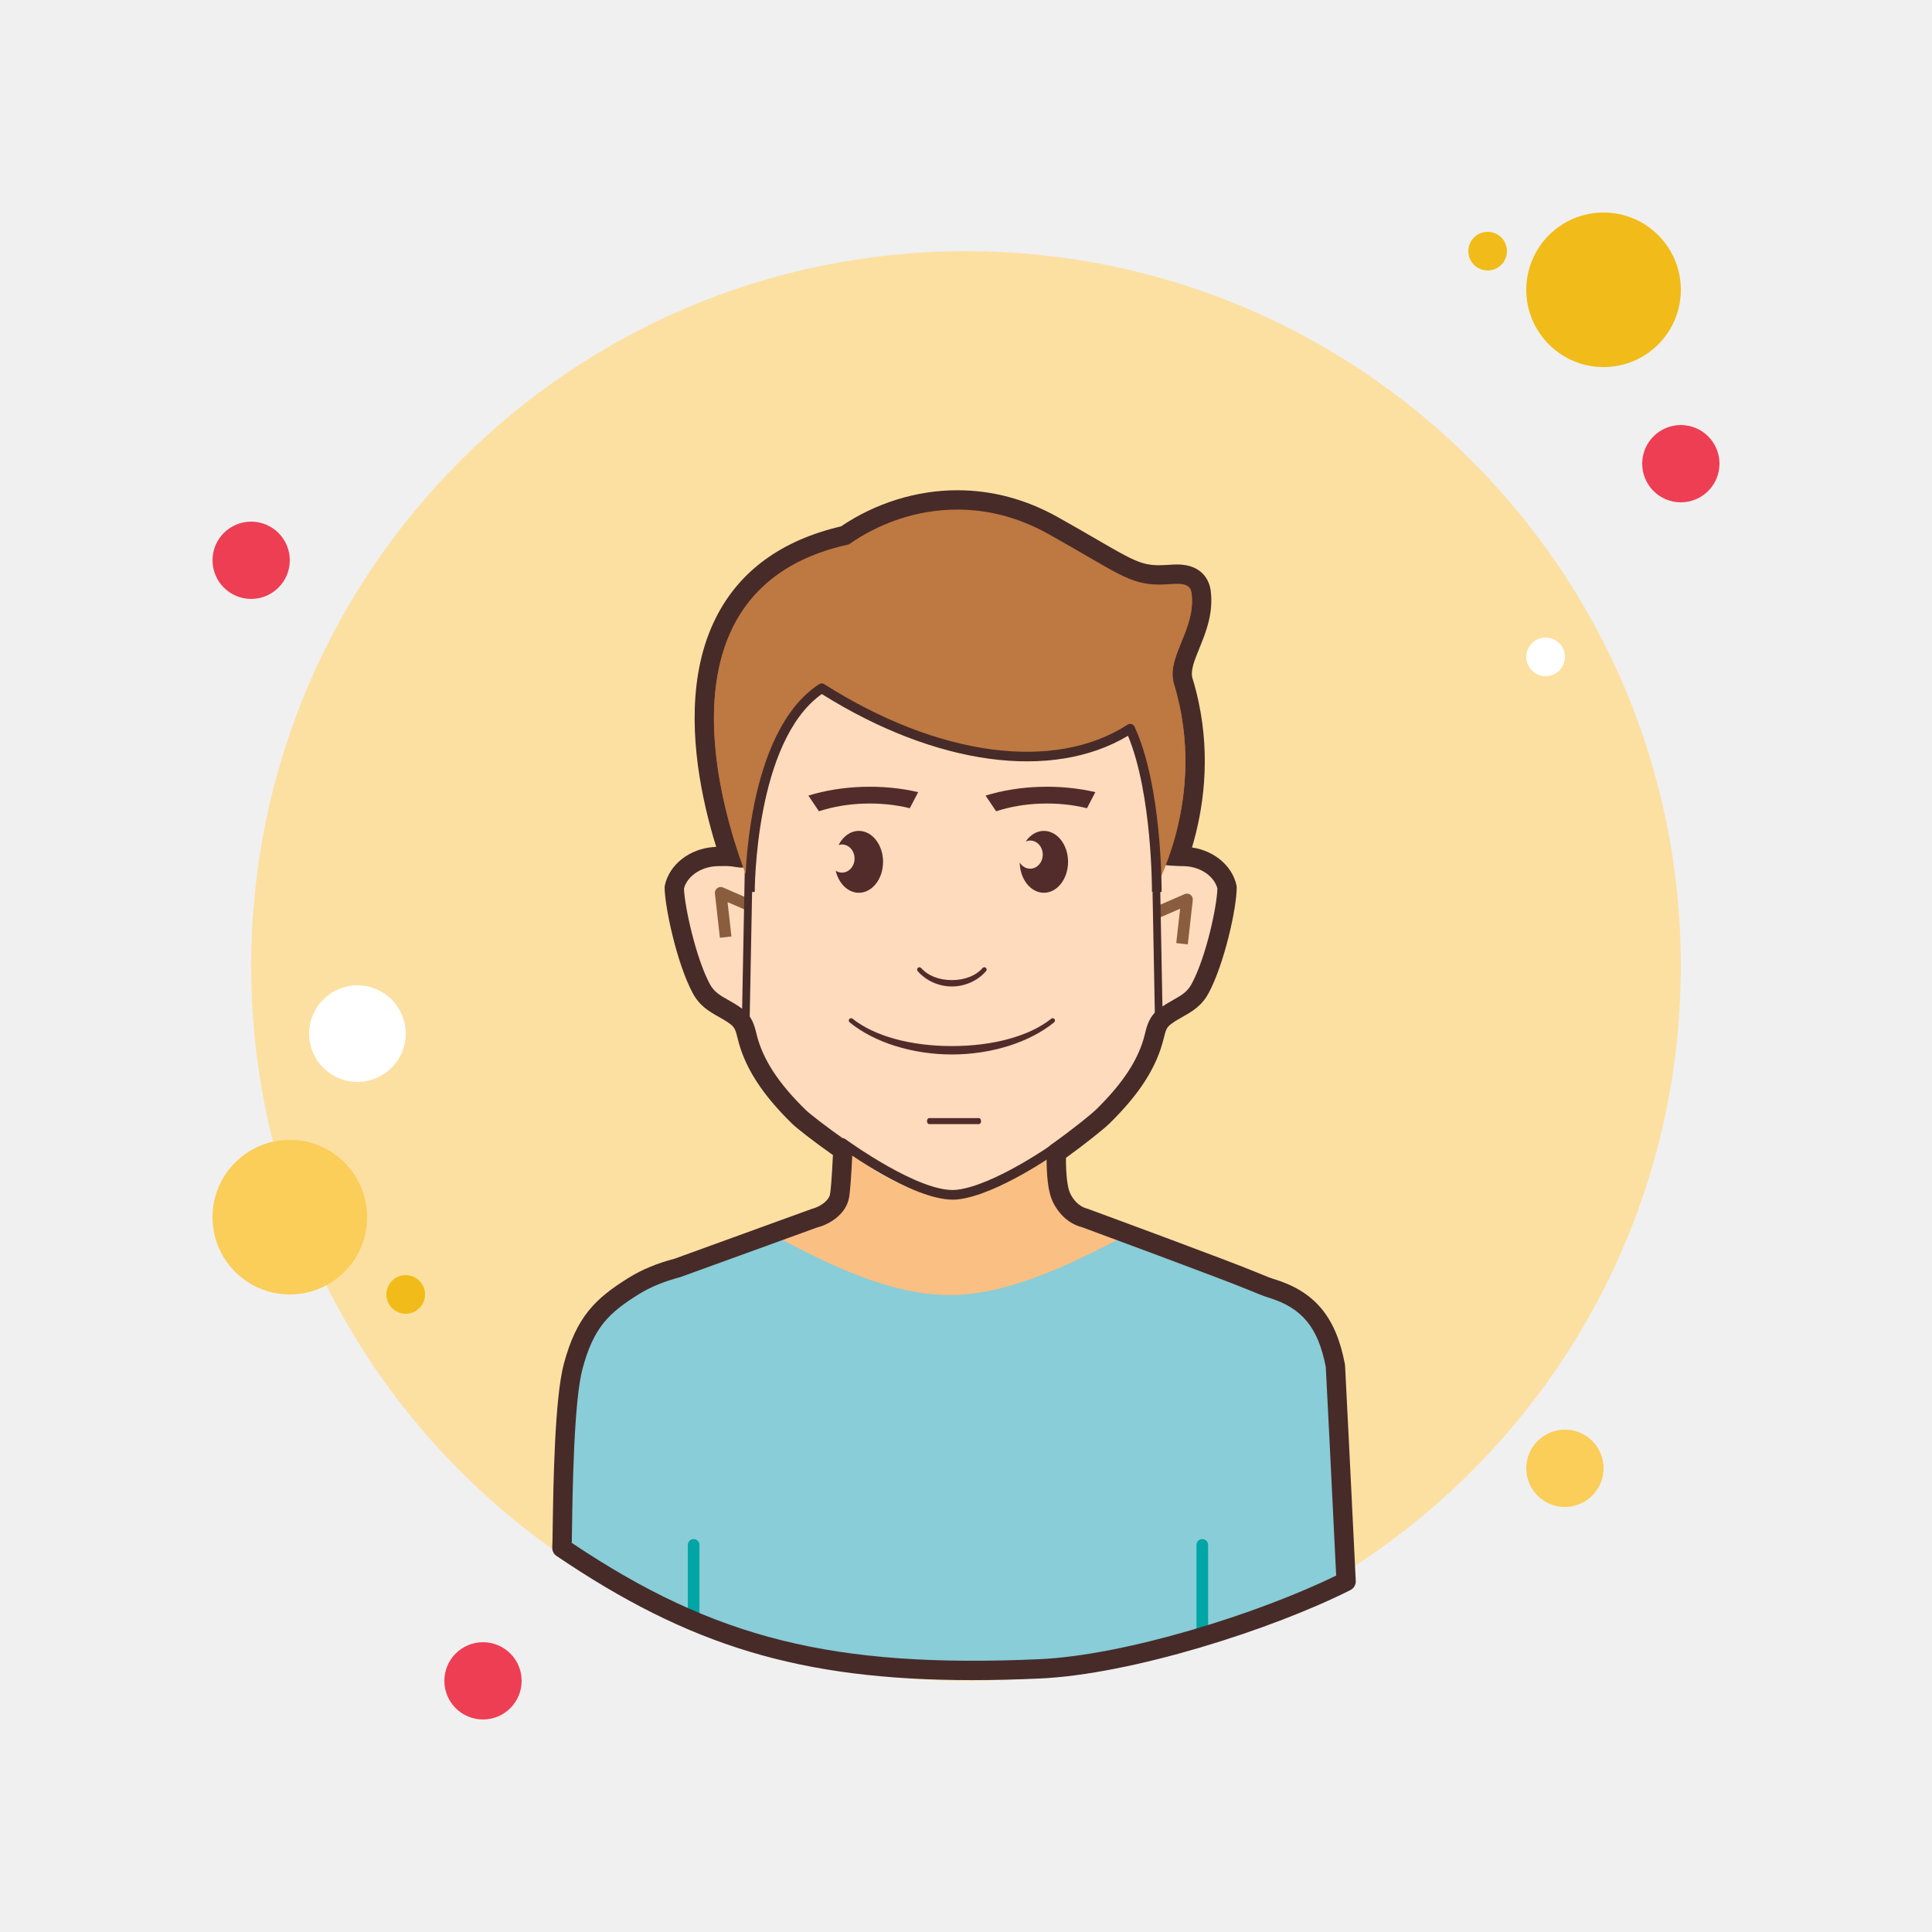
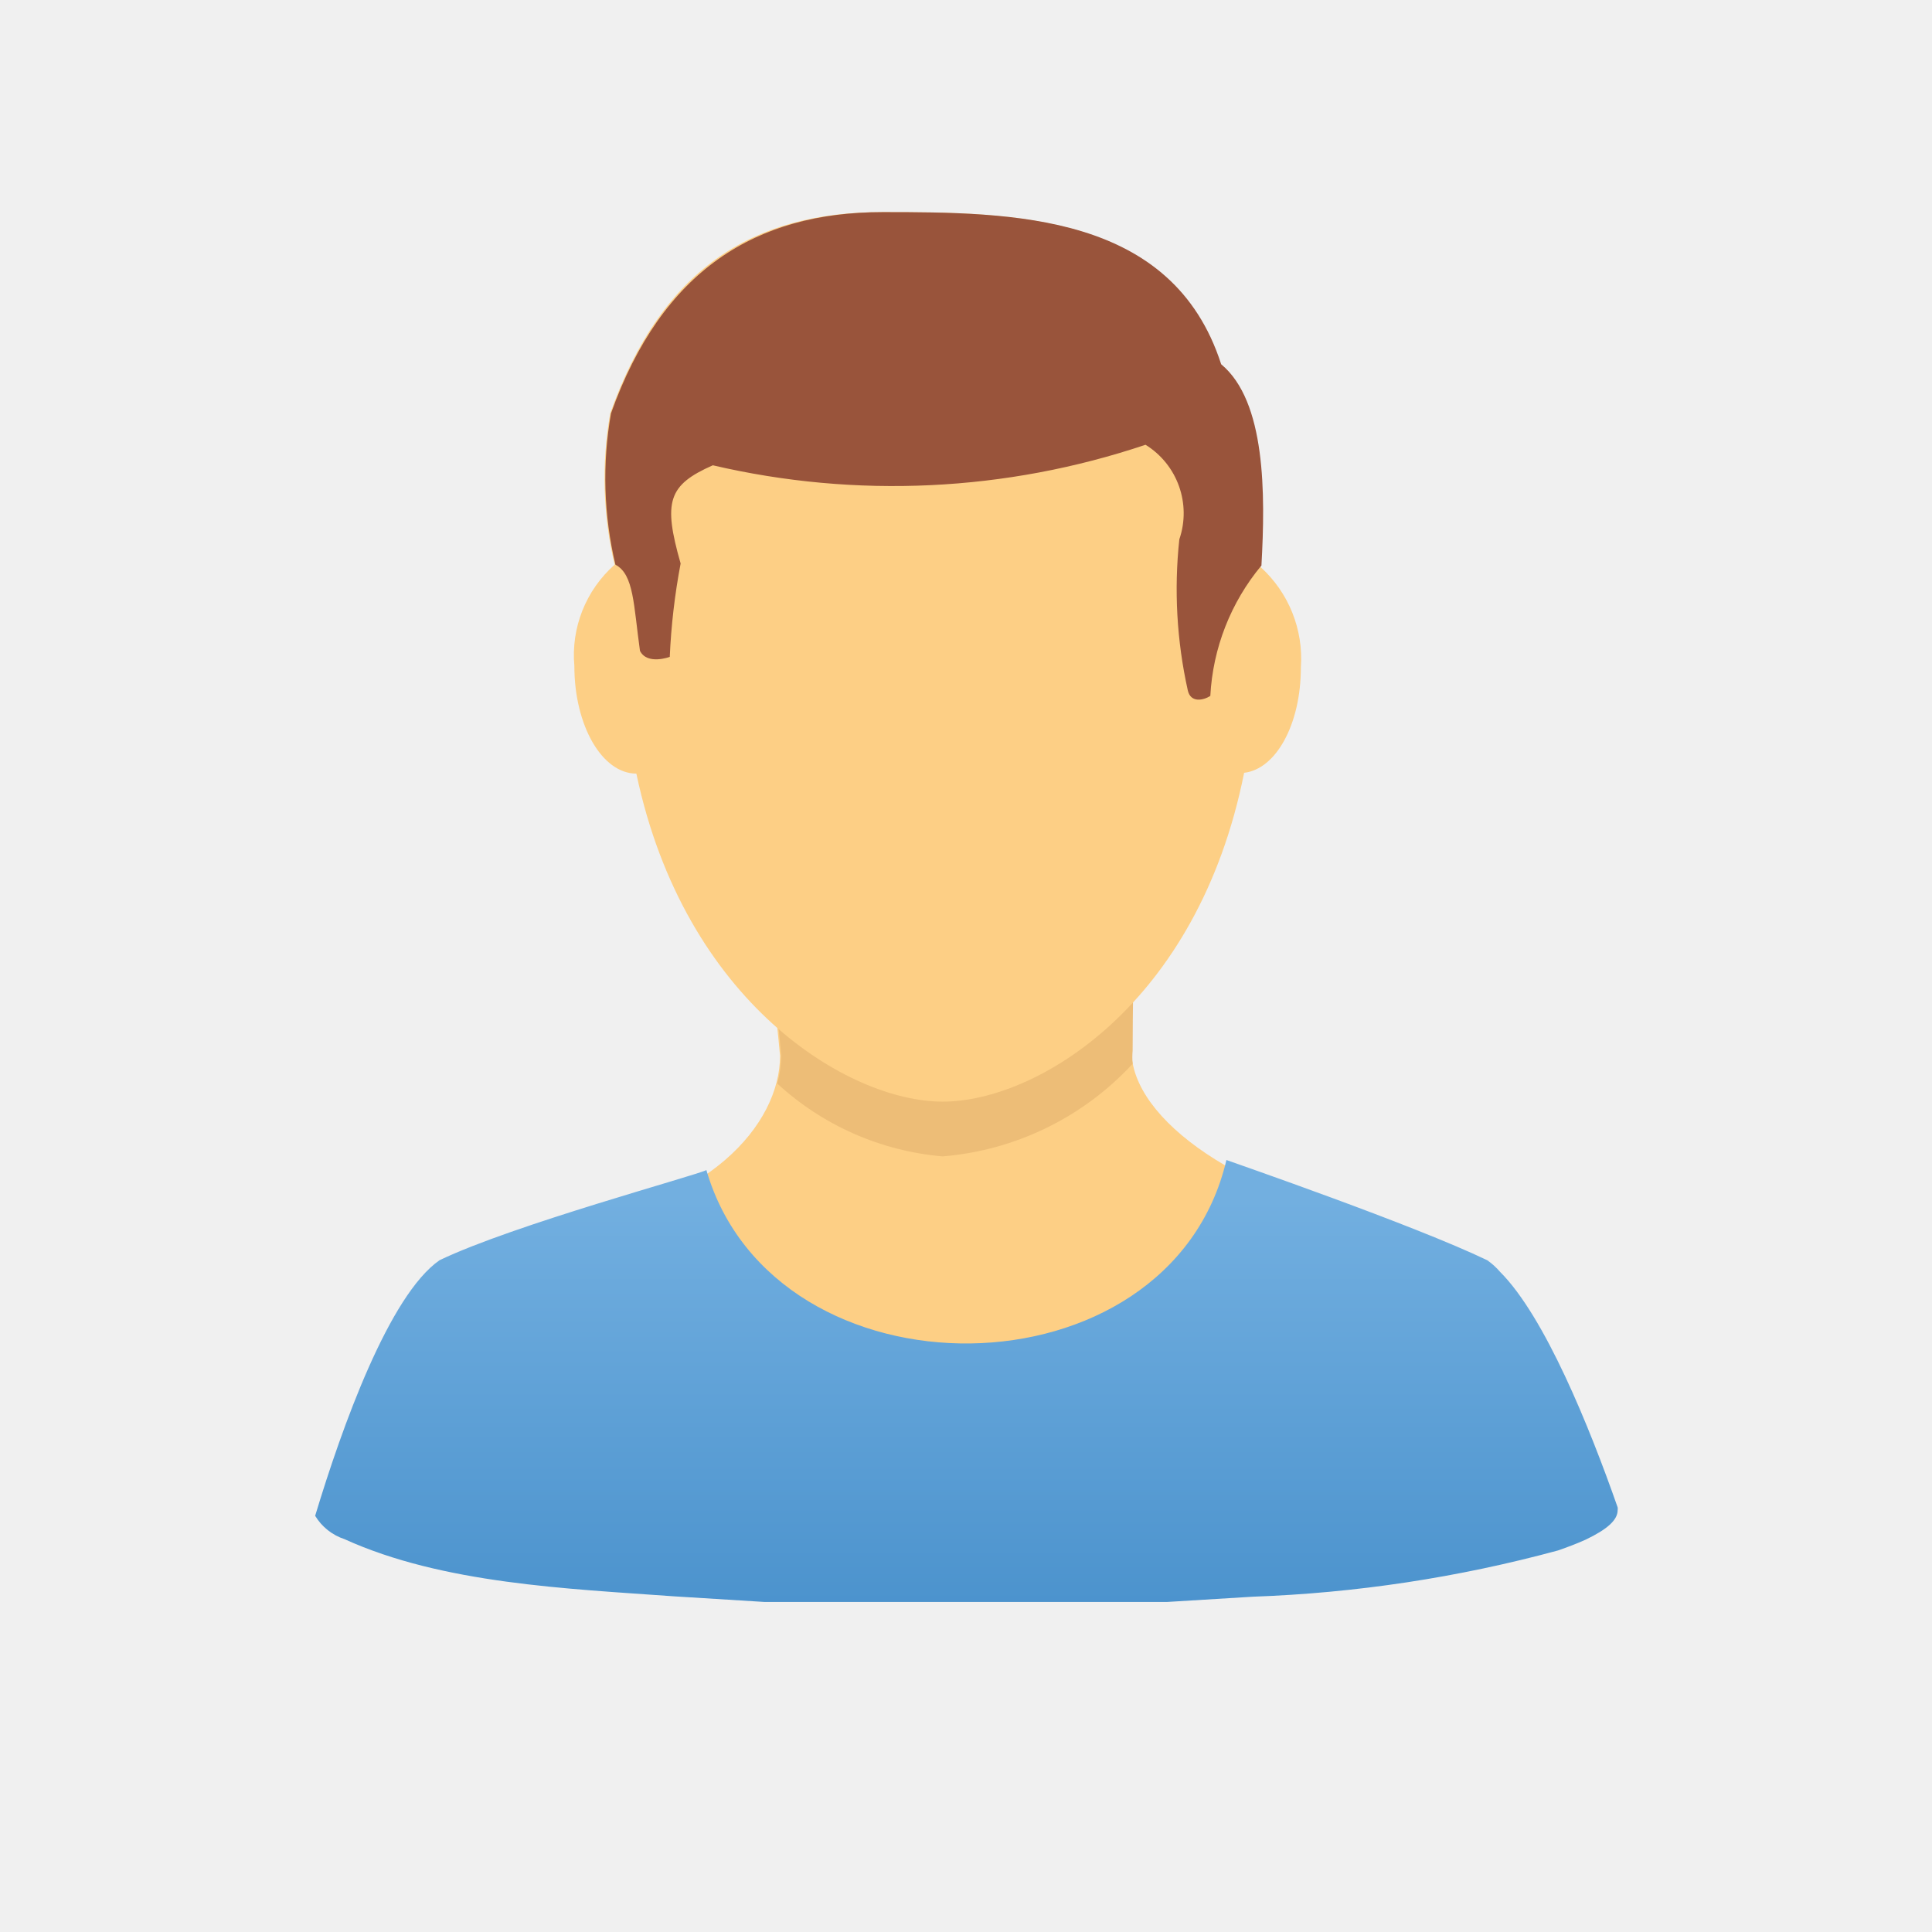
- <svg xmlns="http://www.w3.org/2000/svg" viewBox="0 0 100 100" width="50px" height="50px">
-   <circle cx="13" cy="29" r="2" fill="#ee3e54" />
-   <circle cx="77" cy="13" r="1" fill="#f1bc19" />
-   <circle cx="50" cy="50" r="37" fill="#fce0a2" />
-   <circle cx="83" cy="15" r="4" fill="#f1bc19" />
-   <circle cx="87" cy="24" r="2" fill="#ee3e54" />
-   <circle cx="81" cy="76" r="2" fill="#fbcd59" />
-   <circle cx="15" cy="63" r="4" fill="#fbcd59" />
-   <circle cx="25" cy="87" r="2" fill="#ee3e54" />
-   <circle cx="18.5" cy="53.5" r="2.5" fill="#fff" />
-   <circle cx="21" cy="67" r="1" fill="#f1bc19" />
-   <circle cx="80" cy="34" r="1" fill="#fff" />
-   <g>
-     <path fill="#fabf82" d="M69.121,70.526c-0.405-2.146-1.28-3.403-3.342-4.026c-0.09-0.027-0.21-0.071-0.345-0.123 c-0.156-0.068-0.354-0.148-0.586-0.238c-1.249-0.528-8.673-3.267-8.673-3.267c-0.612-0.155-1.01-0.591-1.24-1.082 c-0.38-0.811-0.233-2.914-0.233-2.914s-3.104,1.062-5.041,1.424c-1.9,0.185-5.983-2.272-5.983-2.272s-0.096,3.037-0.225,3.712 c-0.102,0.53-0.672,0.978-1.284,1.133l-7.124,2.583c-0.788,0.206-1.544,0.5-2.209,0.911c-1.793,1.107-2.701,2.769-3.163,4.16 c0,0-0.469,3.316-0.45,3.435c-0.044,0.464-0.09,0.975-0.137,1.512c7.764,5.257,14,6.73,24.699,6.262 c4.861-0.213,12.099-2.613,15.891-4.527C69.475,72.984,69.121,70.526,69.121,70.526z" />
-     <path fill="#88cdd7" d="M65.779,66.541c-0.09-0.027-0.21-0.071-0.345-0.123c-0.156-0.068-0.354-0.148-0.586-0.238 c-0.773-0.327-3.905-1.498-6.184-2.345l-0.107-0.028c-2.516,1.29-6.096,3.226-9.384,3.226c-3.288,0-6.585-1.75-9.384-3.226 l-0.314,0.083l-4.431,1.607c-0.788,0.206-1.544,0.5-2.209,0.911c-1.793,1.107-2.701,2.769-3.163,4.16c0,0-0.469,3.316-0.45,3.435 c-0.044,0.464-0.09,5.444-0.137,5.981c7.764,5.257,14,6.73,24.699,6.262c4.861-0.213,12.099-2.613,15.891-4.527 c-0.201-4.224-0.554-11.151-0.554-11.151C68.716,68.421,67.841,67.164,65.779,66.541z" />
-     <path fill="#be7841" d="M38.536,46.356c-0.158-0.347-3.837-8.559-1.042-14.144c1.158-2.313,3.257-3.827,6.241-4.502 c1.718-1.184,3.779-1.835,5.816-1.835c1.709,0,3.369,0.442,4.934,1.315c0.83,0.463,1.501,0.854,2.064,1.181 c1.782,1.037,2.383,1.386,3.443,1.386c0.117,0,0.24-0.004,0.37-0.012l0.129-0.008c0.151-0.01,0.3-0.019,0.44-0.019 c0.925,0,1.184,0.492,1.239,0.905c0.139,1.044-0.228,1.945-0.551,2.739c-0.292,0.716-0.543,1.333-0.373,1.893 c1.838,6.037-1.011,10.945-1.133,11.151l-0.942,1.586l0.012-1.845c0-0.049,0.016-4.724-1.094-7.714 c-1.42,0.793-3.144,1.209-5.026,1.209c-3.247,0-6.837-1.185-10.403-3.43c-3.17,2.491-3.168,9.86-3.168,9.936l0.013,2.335 L38.536,46.356z" />
-     <path fill="#472b29" d="M49.551,26.375c1.512,0,3.109,0.37,4.69,1.251c3.534,1.971,4.19,2.63,5.75,2.63 c0.127,0,0.259-0.004,0.4-0.013c0.184-0.011,0.369-0.026,0.539-0.026c0.384,0,0.692,0.079,0.744,0.47 c0.245,1.842-1.346,3.266-0.906,4.711c1.795,5.895-1.085,10.75-1.085,10.75s0.035-5.382-1.354-8.449 c-1.433,0.946-3.231,1.44-5.267,1.44c-3.077,0-6.698-1.13-10.42-3.534c-3.694,2.458-3.65,10.543-3.65,10.543 s-6.996-15.36,4.949-17.971C45.458,27.108,47.421,26.375,49.551,26.375 M49.551,25.375 C49.551,25.375,49.551,25.375,49.551,25.375c-2.106,0-4.235,0.663-6.02,1.87c-3.087,0.72-5.268,2.315-6.484,4.744 c-2.901,5.796,0.872,14.219,1.034,14.575l1.93,4.238l-0.02-4.657c-0.009-1.965,0.479-7.202,2.717-9.315 c3.542,2.169,7.109,3.312,10.354,3.312c1.741,0,3.355-0.343,4.74-1c0.896,2.894,0.881,6.956,0.881,7.002l-0.024,3.692 l1.884-3.176c0.127-0.214,3.083-5.306,1.181-11.552c-0.119-0.389,0.102-0.931,0.357-1.558c0.33-0.81,0.74-1.818,0.583-2.994 c-0.042-0.314-0.29-1.339-1.735-1.339c-0.15,0-0.309,0.01-0.471,0.02l-0.127,0.008c-0.12,0.007-0.233,0.011-0.341,0.011 c-0.891,0-1.358-0.252-3.191-1.318c-0.564-0.328-1.239-0.72-2.072-1.185C53.088,25.839,51.347,25.375,49.551,25.375 L49.551,25.375L49.551,25.375z" />
-     <path fill="#00a5a5" d="M35.903,84.213c-0.166,0-0.3-0.134-0.3-0.3v-3.95c0-0.166,0.134-0.3,0.3-0.3s0.3,0.134,0.3,0.3 v3.95C36.203,84.079,36.069,84.213,35.903,84.213z" />
-     <path fill="#00a5a5" d="M62.231,84.908c-0.166,0-0.3-0.134-0.3-0.3v-4.645c0-0.166,0.134-0.3,0.3-0.3s0.3,0.134,0.3,0.3 v4.645C62.531,84.774,62.397,84.908,62.231,84.908z" />
-     <path fill="#fddbbc" d="M61.418,44c-0.117-0.008-0.236-0.009-0.36-0.009c-0.965-0.047-0.883,0.317-0.839-0.28 c0.078-1.06-0.427-5.34-0.427-5.557c0-4.456-4.653-8.091-10.466-8.292v-0.013c-0.039,0.001-0.077,0.006-0.117,0.007 c-0.039-0.001-0.077-0.006-0.117-0.007v0.013c-5.814,0.202-10.466,3.836-10.466,8.292c0,0.217-0.148,4.517-0.07,5.578 c0.044,0.597-0.231,0.212-1.196,0.259c-0.124,0-0.243,0.001-0.36,0.009c-1.058,0.071-1.914,0.744-2.097,1.578 c0.13,0.079,0.611,3.731,1.391,5.17c0.436,0.803,1.116,0.915,1.815,1.434c0.387,0.287,0.462,0.612,0.568,1.041 c0.392,1.59,1.481,2.942,2.674,4.096c0.589,0.57,4.499,4.738,7.858,4.527c3.375-0.127,7.269-3.957,7.858-4.527 c1.193-1.154,2.282-2.506,2.674-4.096c0.106-0.43,0.18-0.754,0.568-1.041c0.699-0.519,1.379-0.63,1.815-1.434 c0.78-1.439,1.262-5.091,1.391-5.17C63.332,44.744,62.476,44.07,61.418,44z" />
-     <path fill="#512c2b" d="M49.269,51.059c0.683,0,1.345-0.298,1.771-0.797c0.043-0.05,0.037-0.126-0.013-0.169l0,0 c-0.05-0.043-0.125-0.038-0.169,0.012c-0.347,0.397-0.927,0.625-1.589,0.625c-0.663,0-1.242-0.228-1.589-0.625 c-0.024-0.027-0.057-0.041-0.091-0.041c-0.028,0-0.056,0.01-0.078,0.029c-0.05,0.043-0.056,0.119-0.013,0.169 C47.924,50.761,48.586,51.059,49.269,51.059z" />
-     <path fill="#512c2b" d="M47.091,41.833l0.433-0.832c-1.832-0.429-3.941-0.361-5.682,0.179l0.546,0.811 C43.819,41.519,45.579,41.459,47.091,41.833z" />
-     <path fill="#512c2b" d="M56.262,41.833l0.433-0.832c-1.832-0.429-3.941-0.361-5.682,0.179l0.546,0.811 C52.991,41.519,54.751,41.459,56.262,41.833z" />
-     <path fill="#512c2b" d="M44.454,43.007c-0.44,0-0.826,0.291-1.049,0.731c0.056-0.017,0.113-0.029,0.174-0.029 c0.361,0,0.653,0.327,0.653,0.729c0,0.403-0.293,0.729-0.653,0.729c-0.118,0-0.227-0.038-0.323-0.099 c0.154,0.661,0.632,1.142,1.199,1.142c0.691,0,1.252-0.717,1.252-1.602C45.706,43.725,45.145,43.007,44.454,43.007z" />
-     <path fill="#512c2b" d="M54.031,43.007c-0.376,0-0.712,0.213-0.941,0.548c0.072-0.03,0.149-0.049,0.23-0.049 c0.361,0,0.653,0.327,0.653,0.729c0,0.403-0.293,0.729-0.653,0.729c-0.224,0-0.421-0.126-0.539-0.318 c0.016,0.867,0.569,1.563,1.25,1.563c0.691,0,1.252-0.717,1.252-1.602C55.282,43.725,54.722,43.007,54.031,43.007z" />
-     <path fill="#512c2b" d="M54.562,52.915c0.051-0.042,0.059-0.117,0.018-0.168l0,0c-0.041-0.051-0.117-0.06-0.169-0.018 c-1.128,0.899-3.002,1.415-5.141,1.415s-4.013-0.516-5.142-1.416c-0.022-0.018-0.048-0.026-0.075-0.026 c-0.035,0-0.07,0.015-0.094,0.045c-0.041,0.051-0.034,0.127,0.017,0.169c1.274,1.041,3.253,1.663,5.293,1.663 C51.309,54.578,53.287,53.957,54.562,52.915z" />
-     <path fill="#512c2b" d="M50.666,58.185c0.062,0,0.114-0.072,0.114-0.157c0-0.085-0.052-0.157-0.114-0.157h-2.571 c-0.062,0-0.114,0.072-0.114,0.157c0,0.085,0.052,0.157,0.114,0.157H50.666z" />
-     <path fill="#472b29" d="M50.321,86.962c-8.906,0-14.653-1.781-21.517-6.428c-0.15-0.102-0.233-0.276-0.218-0.457 c0.009-0.108,0.014-0.475,0.021-1.006c0.033-2.182,0.1-6.721,0.582-8.497c0.654-2.417,1.612-3.362,3.382-4.455 c0.662-0.409,1.451-0.734,2.345-0.969l7.08-2.569c0.503-0.13,0.906-0.457,0.963-0.757c0.029-0.148,0.085-0.61,0.153-2.038 c-1.03-0.729-1.869-1.385-2.112-1.623c-1.561-1.526-2.454-2.918-2.811-4.381c-0.109-0.447-0.156-0.602-0.382-0.771 c-0.207-0.156-0.414-0.271-0.61-0.382c-0.483-0.272-0.982-0.555-1.345-1.232c-0.838-1.564-1.451-4.521-1.451-5.464 c0-0.036,0.004-0.071,0.011-0.106c0.235-1.085,1.285-1.903,2.552-1.988c0.127-0.008,0.259-0.012,0.395-0.01 c0.271-0.013,0.501,0.006,0.683,0.031c-0.036-1.206,0.036-3.759,0.068-4.913c0.008-0.289,0.014-0.479,0.014-0.521 c0-4.739,4.753-8.624,10.84-8.881c0.045-0.013,0.087-0.02,0.139-0.018l0.104,0.5l0.02-0.495c0.041,0.001,0.078,0.002,0.12,0.009 c6.137,0.217,10.943,4.119,10.943,8.885c0.003,0.067,0.036,0.357,0.08,0.764c0.196,1.799,0.401,3.784,0.345,4.558l-0.005,0.063 c0.074,0.004,0.157,0.008,0.239,0.012l0.131,0.006c0.11,0,0.241,0,0.371,0.01c1.266,0.085,2.315,0.903,2.55,1.988 c0.007,0.035,0.011,0.07,0.011,0.105c0,1.089-0.65,3.97-1.45,5.464c-0.363,0.677-0.862,0.959-1.345,1.232 c-0.197,0.111-0.403,0.226-0.611,0.382c-0.226,0.17-0.273,0.326-0.376,0.751c-0.361,1.482-1.254,2.875-2.815,4.401 c-0.253,0.248-1.154,0.982-2.242,1.768c-0.002,0.858,0.075,1.53,0.213,1.825c0.141,0.3,0.413,0.684,0.911,0.811 c0.353,0.127,7.499,2.764,8.745,3.291c0.225,0.087,0.428,0.17,0.589,0.239c0.103,0.039,0.211,0.079,0.292,0.103 c2.124,0.642,3.227,1.961,3.689,4.412c0.004,0.022,0.007,0.045,0.008,0.067c0,0,0.354,6.927,0.554,11.152 c0.009,0.197-0.098,0.381-0.274,0.47c-4.043,2.041-11.346,4.373-16.094,4.58C52.59,86.934,51.431,86.962,50.321,86.962z M29.595,79.86c7.41,4.964,13.547,6.485,24.167,6.021c4.505-0.197,11.397-2.371,15.398-4.33 c-0.194-4.065-0.51-10.274-0.537-10.789c-0.396-2.064-1.236-3.077-2.989-3.607c-0.098-0.029-0.231-0.077-0.381-0.134 c-0.17-0.073-0.362-0.151-0.587-0.239c-1.238-0.523-8.591-3.236-8.665-3.264c-0.635-0.159-1.192-0.64-1.52-1.339 c-0.226-0.482-0.329-1.33-0.305-2.519c0.003-0.158,0.081-0.306,0.21-0.397c1.217-0.867,2.132-1.622,2.33-1.816 c1.421-1.39,2.228-2.63,2.538-3.903c0.114-0.472,0.228-0.94,0.753-1.334c0.245-0.184,0.487-0.322,0.719-0.453 c0.423-0.239,0.729-0.412,0.955-0.833c0.754-1.406,1.309-4.022,1.332-4.936c-0.163-0.618-0.838-1.099-1.63-1.152 c-0.106-0.008-0.212-0.006-0.324-0.008l-0.156-0.007c-0.551-0.026-0.828-0.039-1.042-0.283c-0.196-0.224-0.174-0.484-0.153-0.735 l0.011-0.128c0.054-0.749-0.213-3.199-0.342-4.377c-0.052-0.479-0.086-0.812-0.086-0.873c0-4.226-4.386-7.69-9.984-7.886 c-0.025,0-0.05-0.003-0.075-0.008c-0.021,0-0.038,0.002-0.037,0.001l-0.001-0.004c-0.028,0.006-0.057,0.01-0.086,0.011 c-5.599,0.196-9.984,3.66-9.984,7.886c0,0.043-0.005,0.245-0.014,0.549c-0.032,1.153-0.118,4.215-0.057,5.056 c0.012,0.158,0.036,0.487-0.209,0.712c-0.236,0.216-0.527,0.171-0.762,0.134c-0.177-0.028-0.396-0.063-0.699-0.048 c-0.137,0-0.244,0.001-0.348,0.008c-0.793,0.054-1.469,0.534-1.632,1.152c0.024,0.906,0.617,3.604,1.332,4.936 c0.226,0.422,0.532,0.595,0.955,0.833c0.232,0.131,0.474,0.27,0.719,0.453c0.524,0.393,0.638,0.86,0.748,1.312 c0.315,1.295,1.122,2.536,2.543,3.926c0.197,0.193,1.076,0.883,2.211,1.676c0.141,0.098,0.221,0.261,0.213,0.433 c-0.058,1.301-0.12,2.127-0.182,2.455c-0.154,0.801-0.94,1.343-1.652,1.523l-7.076,2.568c-0.842,0.223-1.54,0.51-2.117,0.866 c-1.605,0.991-2.369,1.747-2.943,3.866c-0.448,1.655-0.517,6.276-0.546,8.25C29.604,79.405,29.6,79.669,29.595,79.86z" />
-     <path fill="#895d3d" d="M61.48,48.881l-0.597-0.067l0.201-1.779l-1.011,0.438l-0.238-0.551l1.486-0.644 c0.098-0.042,0.211-0.029,0.297,0.034c0.086,0.063,0.132,0.168,0.12,0.275L61.48,48.881z" />
-     <path fill="#895d3d" d="M37.262,48.539l-0.258-2.294c-0.012-0.106,0.034-0.211,0.12-0.275 c0.085-0.063,0.2-0.077,0.297-0.034l1.486,0.644l-0.238,0.551l-1.011-0.438l0.201,1.779L37.262,48.539z" />
-     <path fill="#472b29" d="M38.602,52.98c-0.001,0-0.002,0-0.004,0c-0.11-0.002-0.198-0.094-0.196-0.204l0.165-8.647 c0.002-0.109,0.091-0.196,0.2-0.196c0.001,0,0.002,0,0.004,0c0.11,0.002,0.198,0.094,0.196,0.204l-0.165,8.647 C38.799,52.893,38.71,52.98,38.602,52.98z" />
-     <path fill="#472b29" d="M59.981,52.98c-0.109,0-0.198-0.087-0.2-0.196l-0.164-8.647c-0.002-0.11,0.086-0.202,0.196-0.204 c0.001,0,0.003,0,0.004,0c0.109,0,0.198,0.087,0.2,0.196l0.164,8.647c0.002,0.11-0.086,0.202-0.196,0.204 C59.983,52.98,59.982,52.98,59.981,52.98z" />
-     <path fill="#472b29" d="M49.321,62.094c-2.123,0-5.698-2.612-5.855-2.728c-0.111-0.082-0.135-0.238-0.053-0.349 c0.083-0.112,0.24-0.135,0.349-0.053c0.039,0.028,3.888,2.833,5.76,2.619c1.915-0.217,4.982-2.378,5.013-2.4 c0.112-0.079,0.268-0.054,0.349,0.06c0.08,0.113,0.053,0.269-0.06,0.349c-0.13,0.092-3.202,2.256-5.245,2.489 C49.495,62.09,49.409,62.094,49.321,62.094z" />
-     <path fill="#be7841" d="M61.673,30.75c-0.075-0.565-0.683-0.48-1.283-0.444c-1.872,0.111-2.329-0.486-6.15-2.617 c-3.808-2.124-7.704-1.277-10.301,0.551c-11.945,2.611-4.949,17.971-4.949,17.971s-0.044-8.085,3.65-10.543 c6.186,3.996,12.088,4.47,15.687,2.094c1.389,3.067,1.354,8.449,1.354,8.449s2.88-4.855,1.085-10.75 C60.327,34.016,61.918,32.591,61.673,30.75L61.673,30.75z" />
-     <g>
-       <path fill="#472b29" d="M60.125,46.169l-0.5-0.003c0-0.052,0.017-5.064-1.241-8.082c-3.925,2.35-9.95,1.536-15.848-2.161 c-3.471,2.459-3.471,10.164-3.47,10.243l-0.5,0.003c-0.002-0.336-0.001-8.25,3.828-10.754c0.082-0.053,0.188-0.054,0.271-0.001 c5.901,3.745,11.916,4.547,15.696,2.095c0.062-0.039,0.137-0.05,0.206-0.03c0.07,0.021,0.127,0.07,0.158,0.136 C60.144,40.697,60.126,45.948,60.125,46.169z" />
+ <svg xmlns="http://www.w3.org/2000/svg" viewBox="0 0 48 48">
+   <defs>
+     <style>.cls-1{fill:#fdcf85;}.cls-2{fill:#edbd77;}.cls-3{fill:url(#linear-gradient);}.cls-4{fill:#99543b;}</style>
+     <linearGradient gradientUnits="userSpaceOnUse" id="linear-gradient" x1="24" x2="24" y1="29.81" y2="40.55">
+       <stop offset="0" stop-color="#72afe0" />
+       <stop offset="1" stop-color="#4991cc" />
+     </linearGradient>
+   </defs>
+   <g id="icons">
+     <g data-name="Layer 3" id="Layer_3">
+       <path class="cls-1" d="M34.82,30.49c-4-.74-6.71-2.68-6.71-4.39s.1-6.59.1-6.59l-4.89-.1h-.05l-4.89.1a60.75,60.75,0,0,1,1,6.72c0,1.7-1.78,3.79-5.6,4.26C10,31.26,8.8,35,8.64,37.3l14.68-.8H39.38C39.23,34.18,37.85,32.06,34.82,30.49Z" />
+       <path class="cls-2" d="M23.42,28.73a7.23,7.23,0,0,0,4.72-2.3,1.84,1.84,0,0,1,0-.33c0-1.7.1-6.59.1-6.59l-4.89-.1h-.05l-4.89.1a60.75,60.75,0,0,1,1,6.72,2.74,2.74,0,0,1-.1.69A6.94,6.94,0,0,0,23.42,28.73Z" />
+       <path class="cls-1" d="M32.32,16.58a3.07,3.07,0,0,0-1-2.49c.09-1.78.11-4.09-1-5-1.21-3.79-5.16-3.82-8.41-3.82s-5.48,1.44-6.75,5a9.32,9.32,0,0,0,.11,3.76,3,3,0,0,0-1,2.52c0,1.48.69,2.67,1.54,2.67h0c1.2,5.69,5.27,8.15,7.61,8.15s6.34-2.41,7.49-8.17C31.7,19.11,32.32,18,32.32,16.58Z" />
+       <path class="cls-3" d="M40.19,37.52a.19.19,0,0,0,0-.07c-.7-2-1.81-4.74-2.92-5.85a1.71,1.71,0,0,0-.32-.29c-1.83-.88-6.29-2.42-6.48-2.49-1.41,6-11.23,6.07-12.92.25-.24.13-4.8,1.36-6.63,2.24-1.25.87-2.42,4.13-3.09,6.35a1.34,1.34,0,0,0,.73.58h0c2.44,1.11,5.55,1.23,8.18,1.42h0l2.25.14H29l2.12-.13h0a33.49,33.49,0,0,0,7.59-1.15h0c.23-.08.47-.17.69-.27h0C39.92,38,40.19,37.77,40.19,37.52Z" />
+       <path class="cls-4" d="M21.93,5.27c-3.15,0-5.48,1.44-6.75,5a9.32,9.32,0,0,0,.11,3.76c.46.24.45,1,.61,2.14.18.36.74.15.74.15A16.26,16.26,0,0,1,16.91,14c-.44-1.54-.31-1.95.8-2.44a19.69,19.69,0,0,0,10.75-.51,2,2,0,0,1,.84,2.35,11.58,11.58,0,0,0,.21,3.75c.07.32.39.25.56.14a5.52,5.52,0,0,1,1.27-3.24c.1-1.78.11-4.08-1-5C29.13,5.3,25.18,5.27,21.93,5.27Z" />
    </g>
  </g>
</svg>
